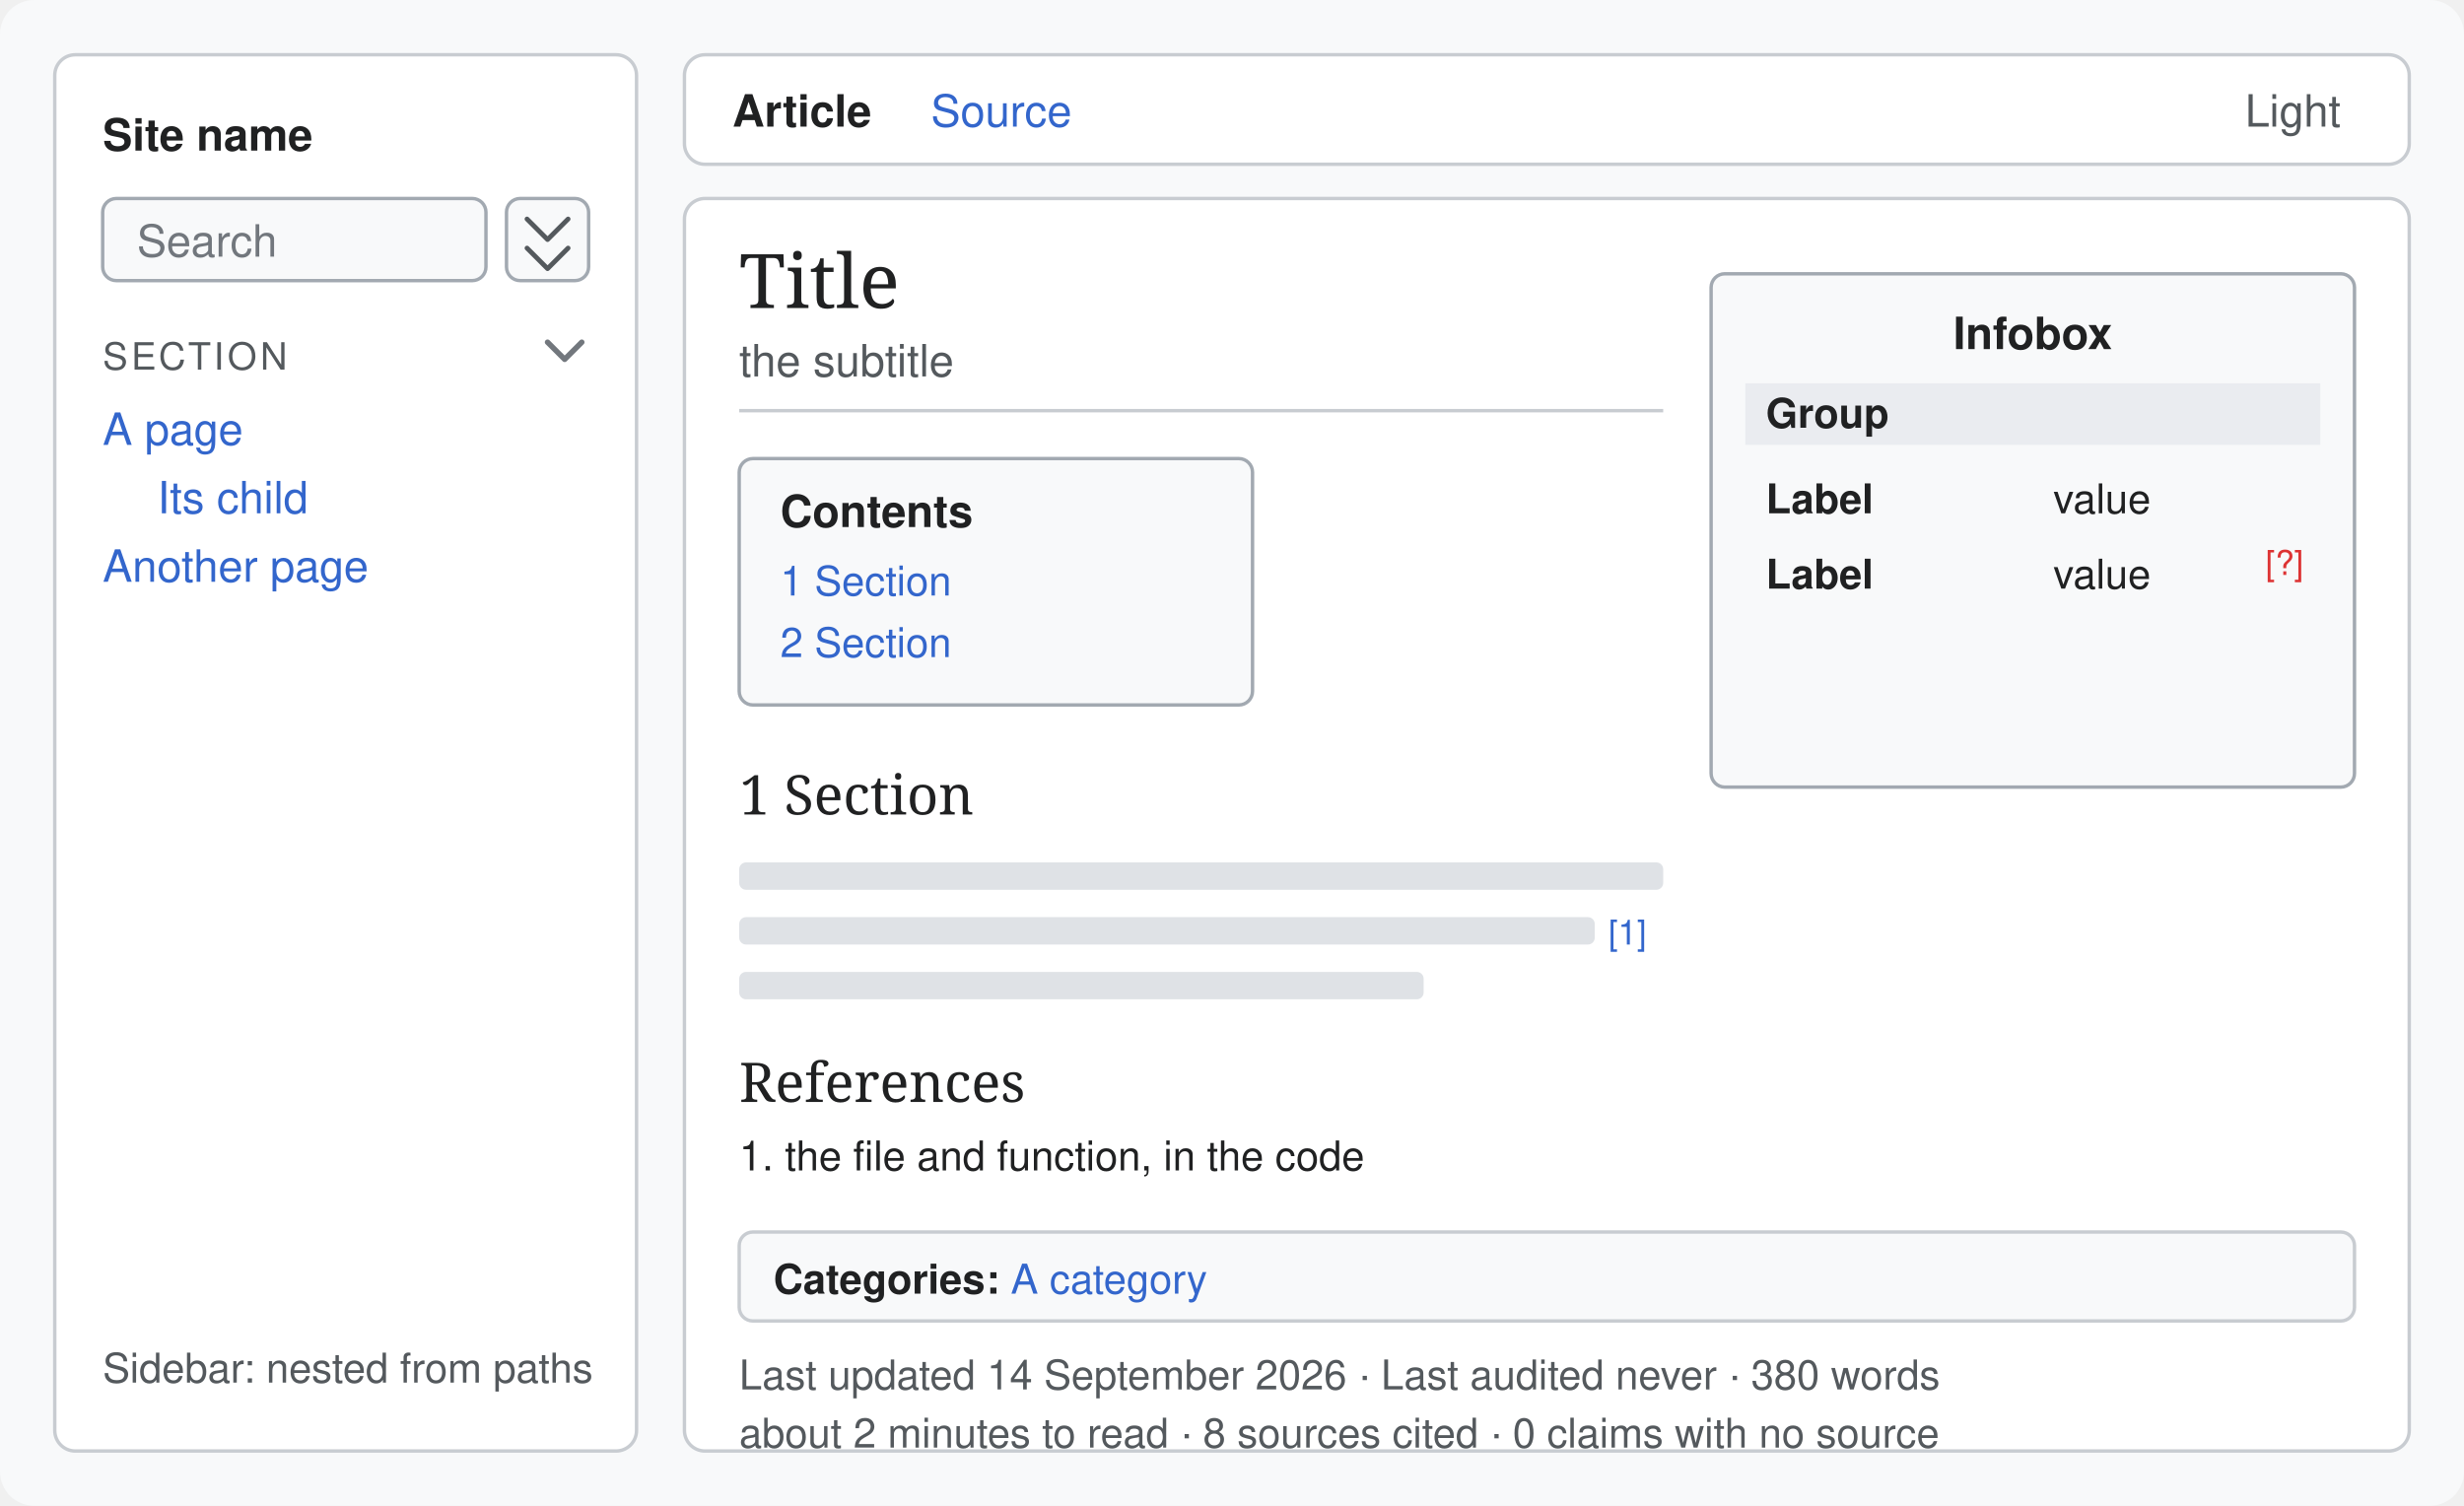
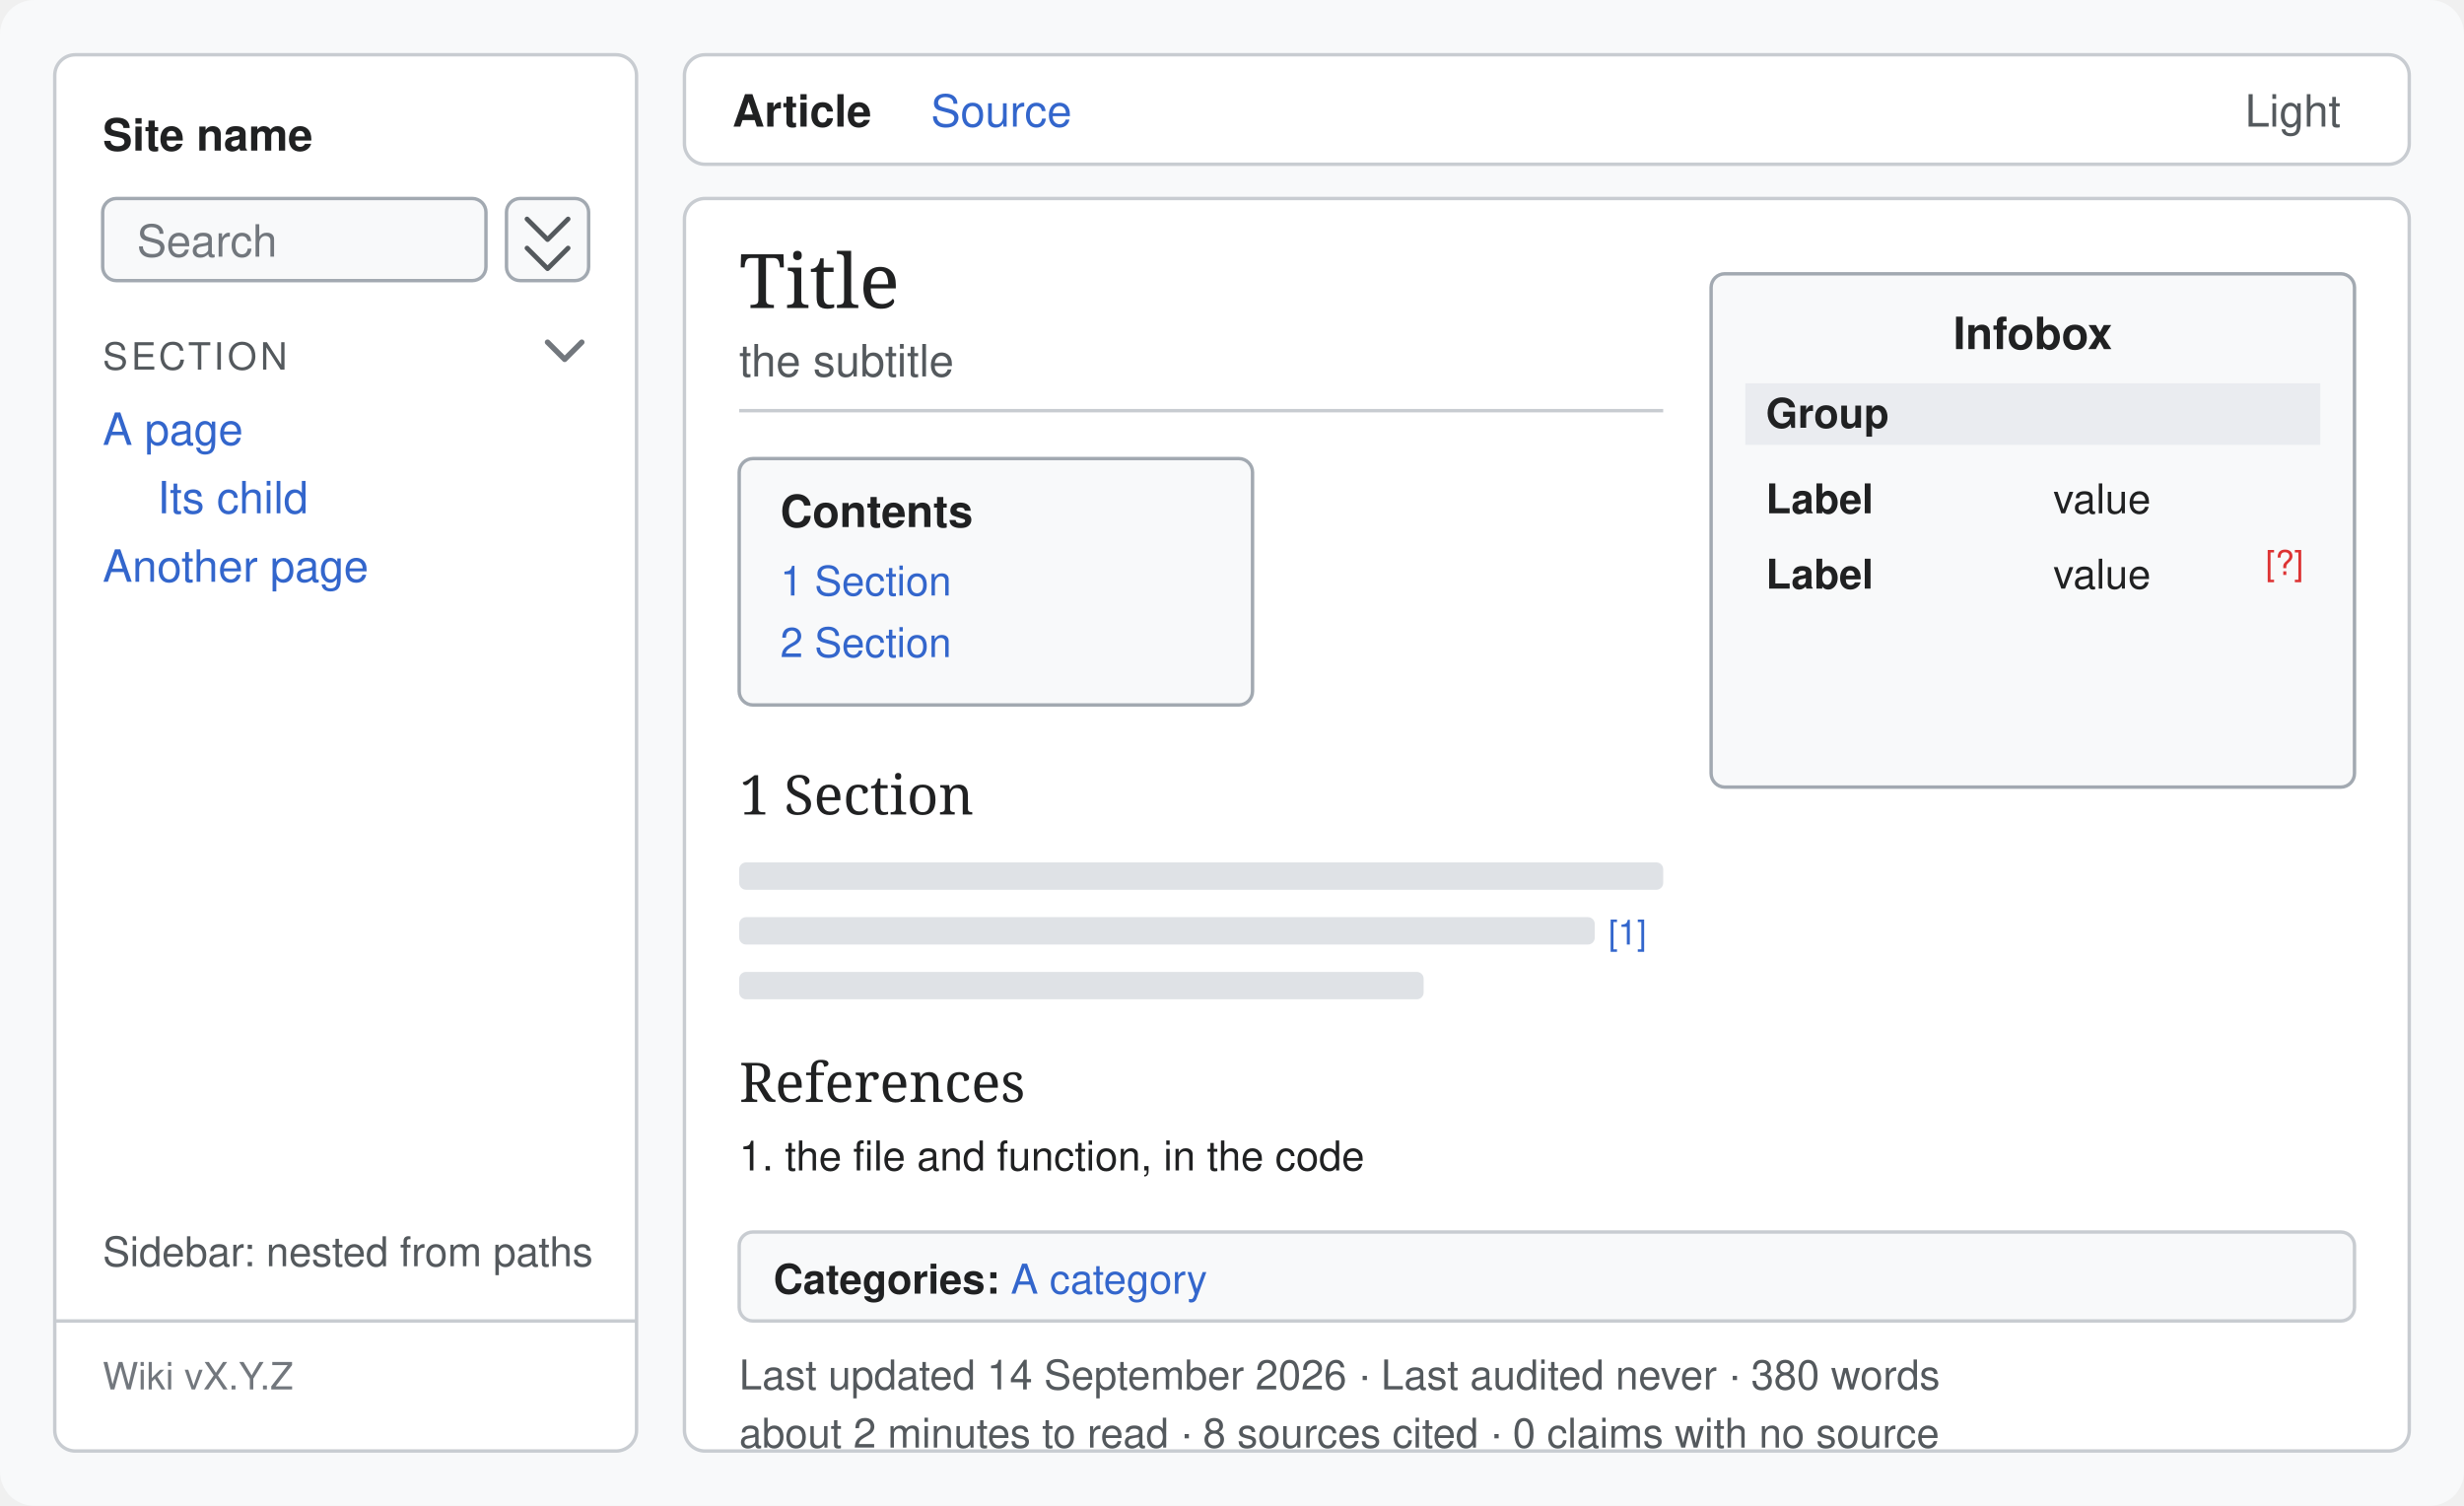
<svg xmlns="http://www.w3.org/2000/svg" viewBox="0 0 720 440" font-family="-apple-system, 'Segoe UI', Helvetica, Arial, sans-serif" font-size="13">
  <rect width="720" height="440" rx="10" fill="#f8f9fa" />
  <rect x="16" y="16" width="170" height="408" rx="6" fill="#ffffff" stroke="#c8ccd1" />
  <text x="30" y="44" font-weight="700" fill="#202122">Site name</text>
  <rect x="30" y="58" width="112" height="24" rx="4" fill="#f8f9fa" stroke="#a2a9b1" />
  <text x="40" y="75" fill="#72777d">Search</text>
  <rect x="148" y="58" width="24" height="24" rx="4" fill="#f8f9fa" stroke="#a2a9b1" />
  <path d="M154 72.5 160 78.5 166 72.5M154 64 160 70 166 64" fill="none" stroke="#54595d" stroke-width="1.4" stroke-linecap="round" stroke-linejoin="round" />
  <text x="30" y="108" font-size="11" fill="#54595d" letter-spacing="1">SECTION</text>
  <path d="M160 100 165 105 170 100" fill="none" stroke="#72777d" stroke-width="1.6" stroke-linecap="round" stroke-linejoin="round" />
  <text x="30" y="130" fill="#3366cc">A page</text>
  <text x="46" y="150" fill="#3366cc">Its child</text>
  <text x="30" y="170" fill="#3366cc">Another page</text>
-   <text x="30" y="404" font-size="12" fill="#54595d">Sidebar: nested from paths</text>
+   <text x="30" y="370" font-size="12" fill="#54595d">Sidebar: nested from paths</text>
+   <line x1="16" y1="386" x2="186" y2="386" stroke="#c8ccd1" />
+   <text x="30" y="406" font-size="11" fill="#72777d">Wiki vX.Y.Z</text>
  <rect x="200" y="16" width="504" height="32" rx="6" fill="#ffffff" stroke="#c8ccd1" />
  <text x="214" y="37" font-weight="700" fill="#202122">Article</text>
  <text x="272" y="37" fill="#3366cc">Source</text>
  <text x="656" y="37" fill="#54595d">Light</text>
  <rect x="200" y="58" width="504" height="366" rx="6" fill="#ffffff" stroke="#c8ccd1" />
  <text x="216" y="90" font-size="22" font-family="Georgia, serif" fill="#202122">Title</text>
  <text x="216" y="110" fill="#54595d">the subtitle</text>
  <line x1="216" y1="120" x2="486" y2="120" stroke="#c8ccd1" />
  <rect x="500" y="80" width="188" height="150" rx="4" fill="#f8f9fa" stroke="#a2a9b1" />
  <text x="594" y="102" text-anchor="middle" font-weight="700" fill="#202122">Infobox</text>
  <rect x="510" y="112" width="168" height="18" fill="#eaecf0" />
  <text x="516" y="125" font-size="12" font-weight="700" fill="#202122">Group</text>
  <text x="516" y="150" font-size="12" font-weight="700" fill="#202122">Label</text>
  <text x="600" y="150" font-size="12" fill="#202122">value</text>
  <text x="516" y="172" font-size="12" font-weight="700" fill="#202122">Label</text>
  <text x="600" y="172" font-size="12" fill="#202122">value</text>
  <text x="662" y="168" font-size="10" fill="#d33">[?]</text>
  <rect x="216" y="134" width="150" height="72" rx="4" fill="#f8f9fa" stroke="#a2a9b1" />
  <text x="228" y="154" font-weight="700" fill="#202122">Contents</text>
  <text x="228" y="174" font-size="12" fill="#3366cc">1  Section</text>
  <text x="228" y="192" font-size="12" fill="#3366cc">2  Section</text>
  <text x="216" y="238" font-size="16" font-family="Georgia, serif" fill="#202122">1  Section</text>
  <rect x="216" y="252" width="270" height="8" rx="2" fill="#dfe2e6" />
  <rect x="216" y="268" width="250" height="8" rx="2" fill="#dfe2e6" />
  <text x="470" y="276" font-size="10" fill="#3366cc">[1]</text>
  <rect x="216" y="284" width="200" height="8" rx="2" fill="#dfe2e6" />
  <text x="216" y="322" font-size="16" font-family="Georgia, serif" fill="#202122">References</text>
  <text x="216" y="342" font-size="12" fill="#202122">1.  the file and function, in the code</text>
  <rect x="216" y="360" width="472" height="26" rx="4" fill="#f8f9fa" stroke="#c8ccd1" />
  <text x="226" y="378" font-size="12" fill="#202122">
    <tspan font-weight="700">Categories:</tspan>
    <tspan fill="#3366cc">A category</tspan>
  </text>
  <text x="216" y="406" font-size="12" fill="#54595d">Last updated 14 September 2026 · Last audited never · 380 words</text>
  <text x="216" y="423" font-size="12" fill="#54595d">about 2 minutes to read · 8 sources cited · 0 claims with no source</text>
</svg>
